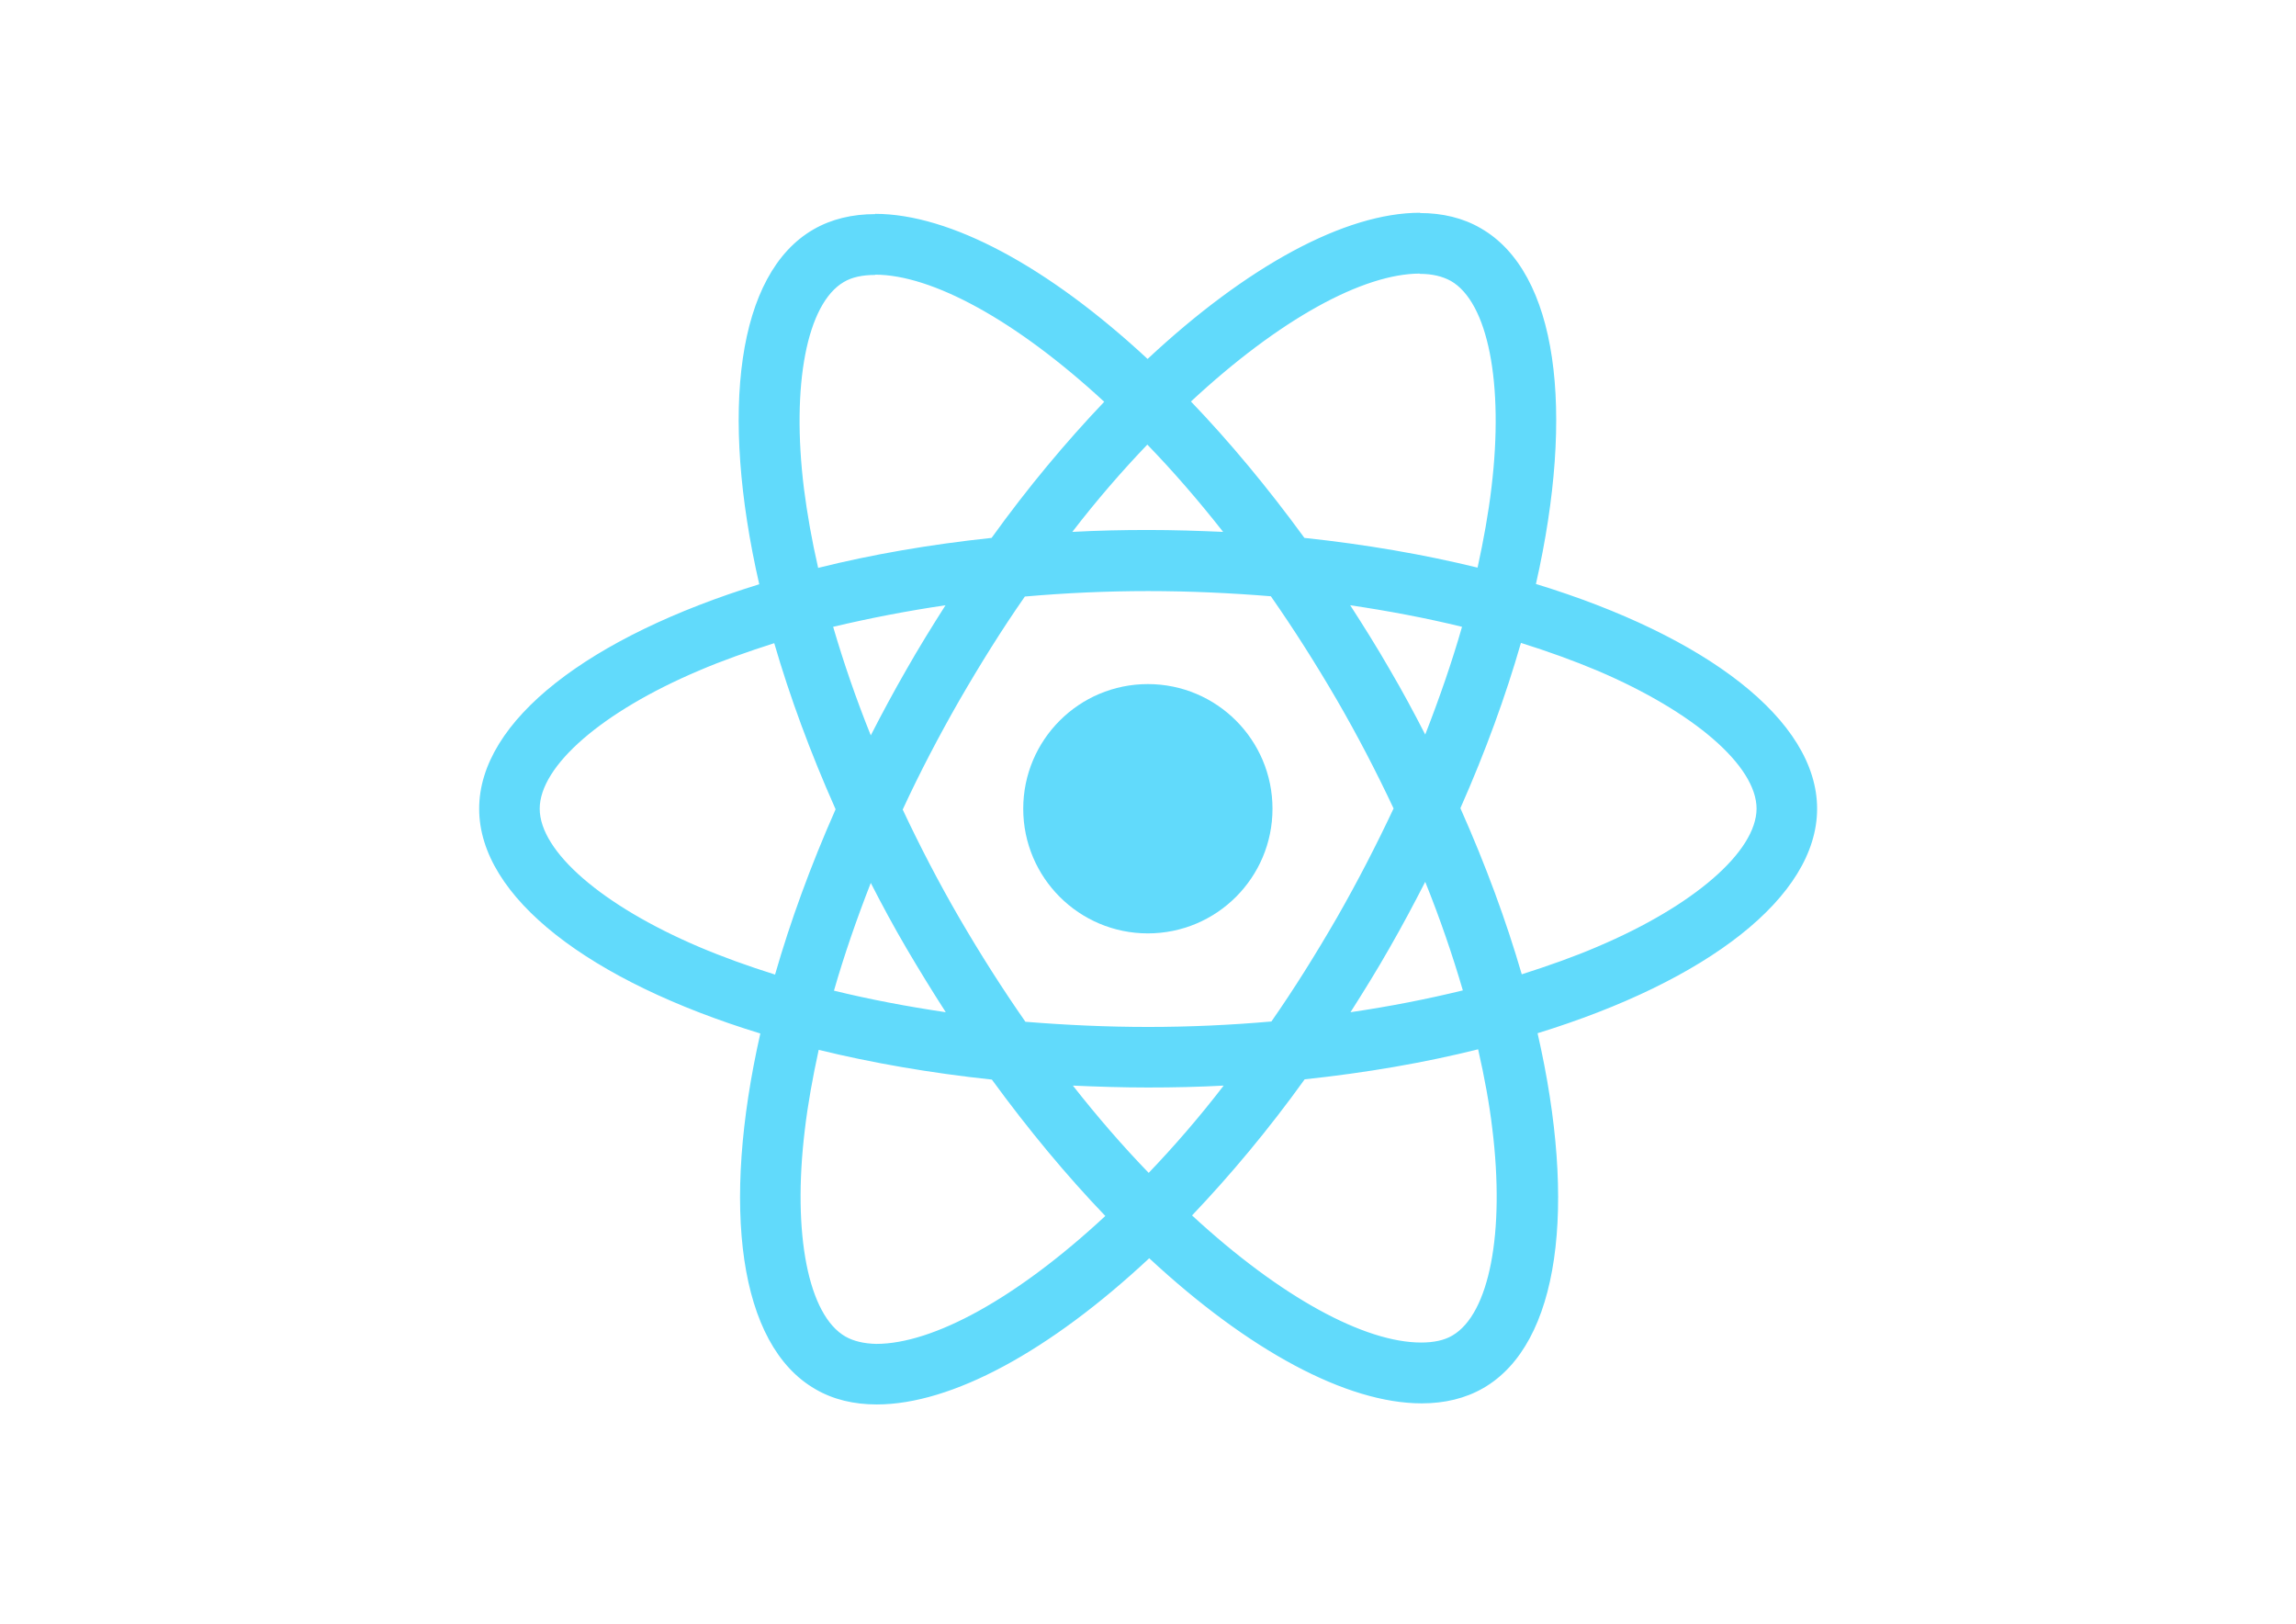
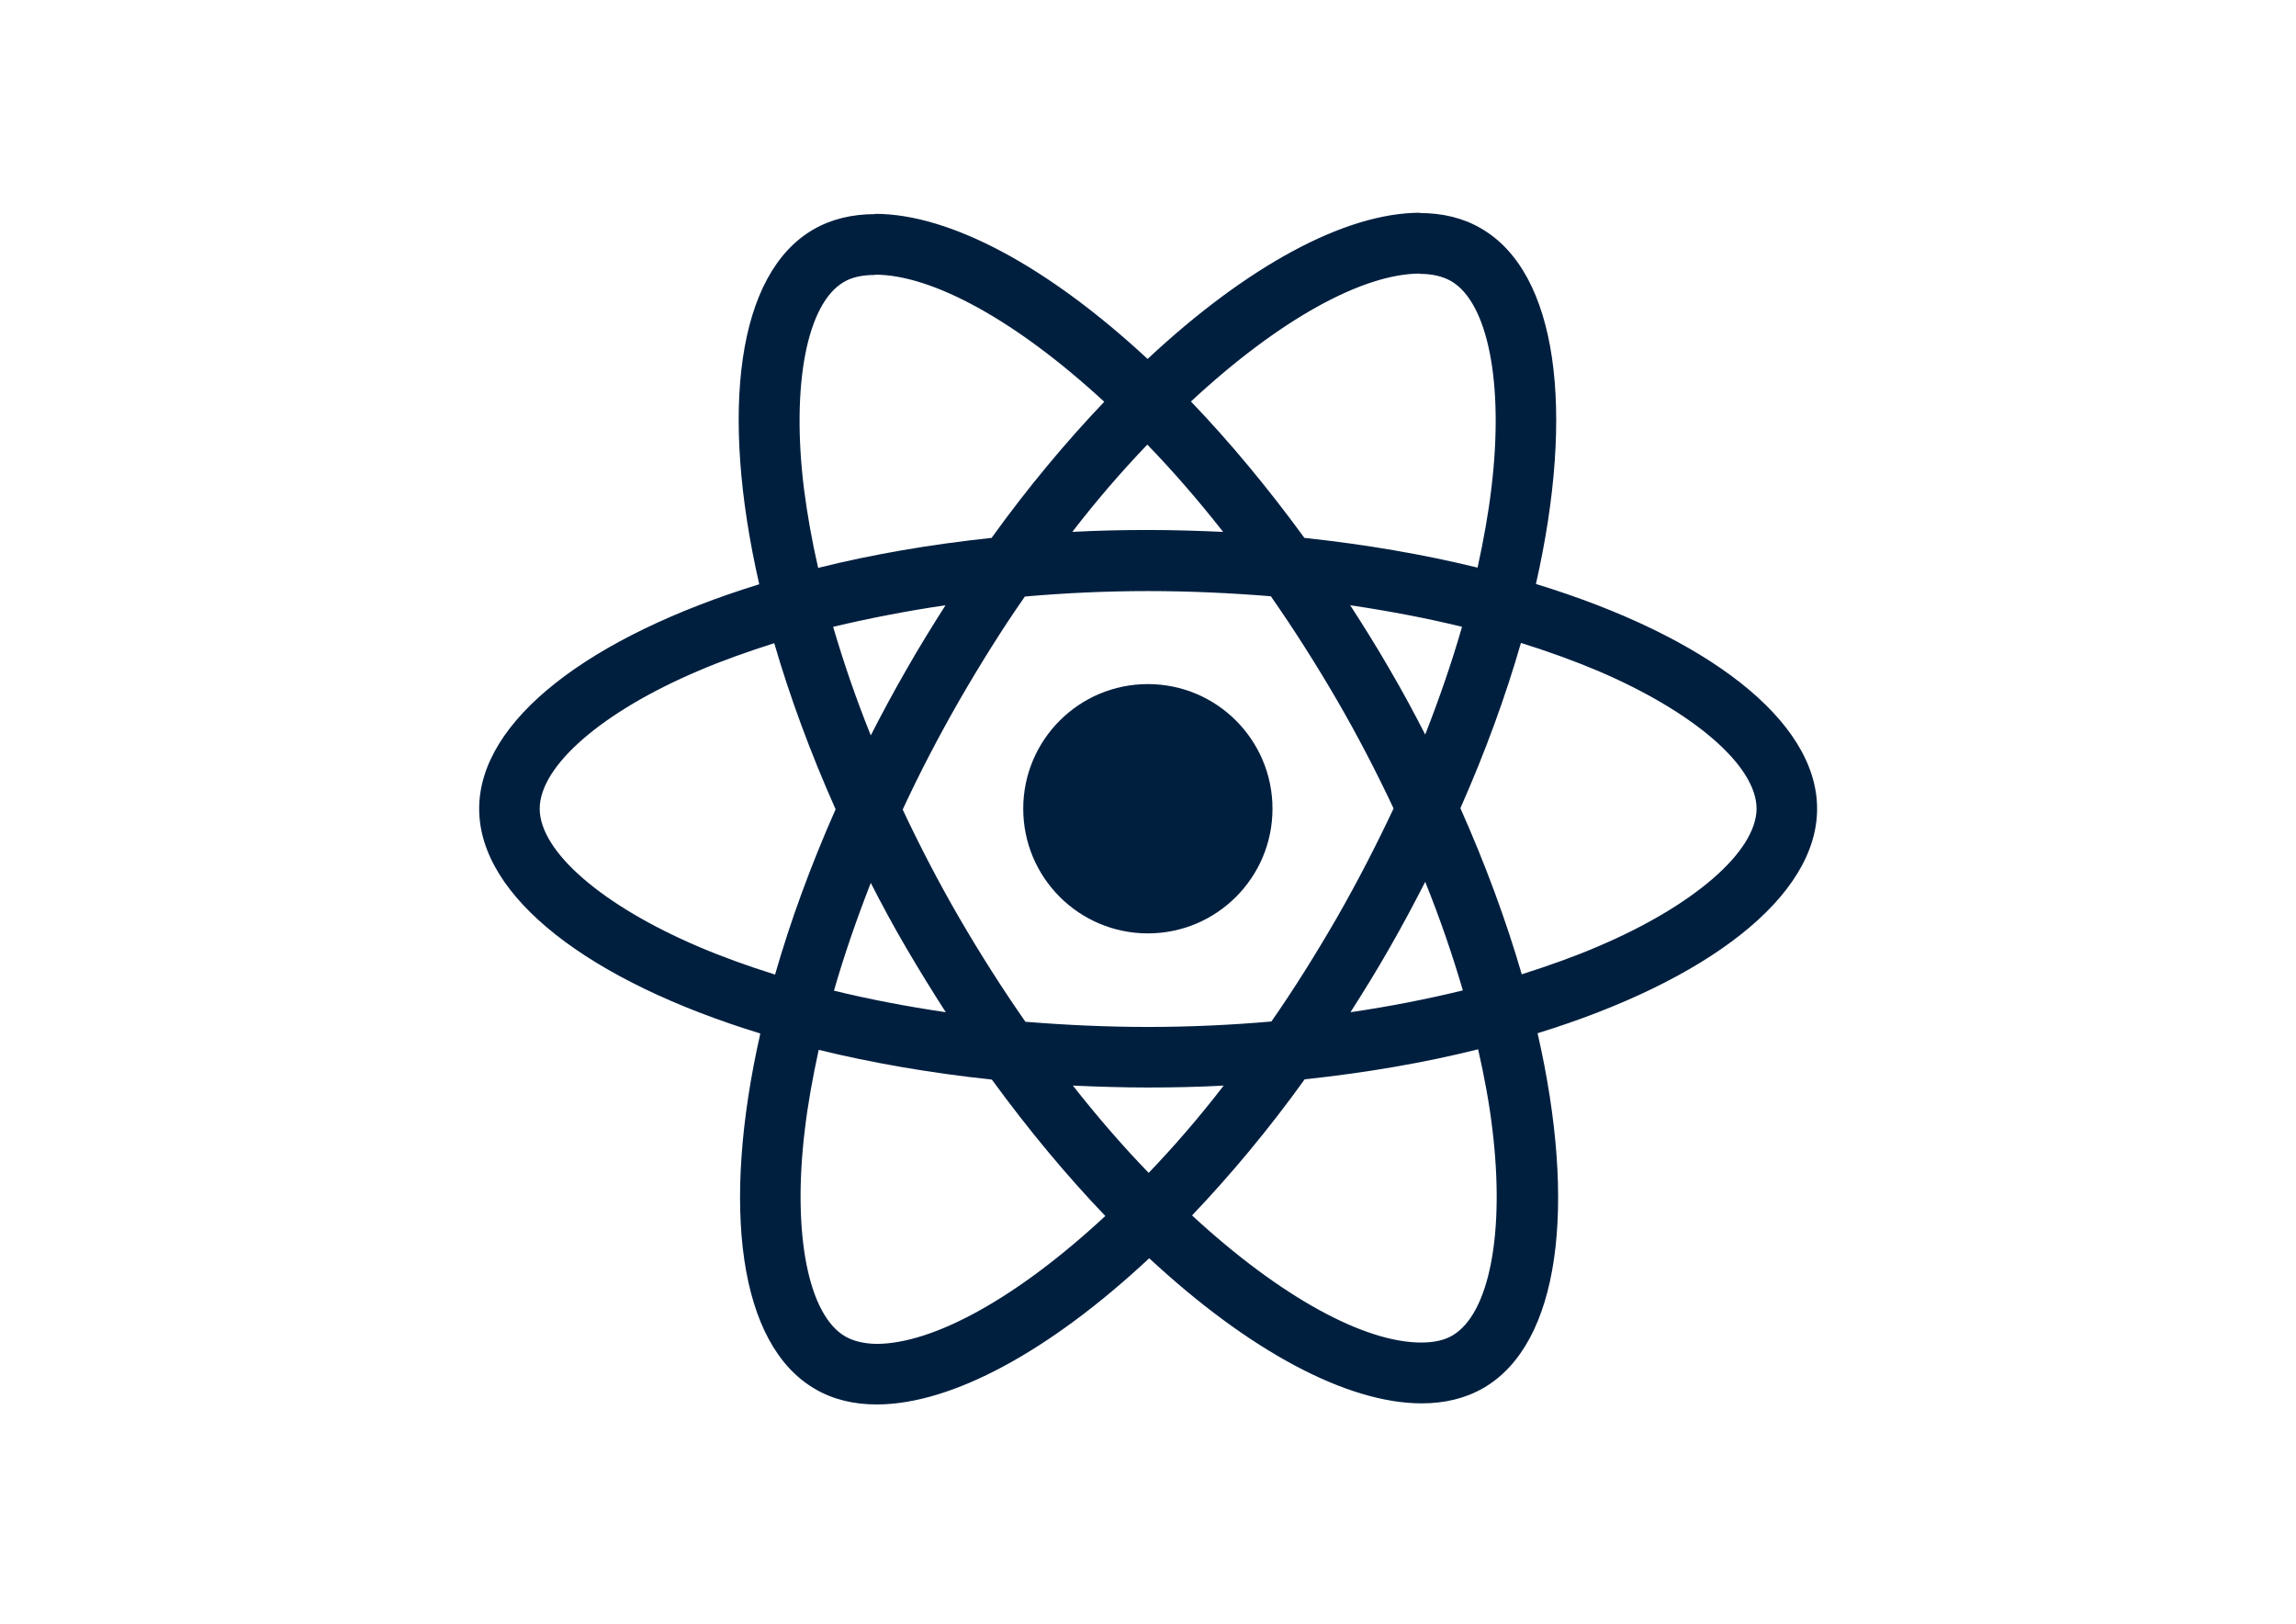
<svg xmlns="http://www.w3.org/2000/svg" viewBox="0 0 841.9 595.3">
-   <g fill="#61DAFB">
+   <g fill="#001f3f">
    <path d="M666.3 296.5c0-32.5-40.7-63.3-103.1-82.4 14.4-63.6 8-114.2-20.2-130.4-6.5-3.8-14.1-5.6-22.4-5.6v22.3c4.6 0 8.3.9 11.4 2.6 13.6 7.8 19.5 37.5 14.9 75.7-1.1 9.4-2.9 19.3-5.1 29.4-19.6-4.8-41-8.5-63.5-10.9-13.5-18.5-27.5-35.3-41.6-50 32.6-30.3 63.2-46.9 84-46.9V78c-27.5 0-63.5 19.6-99.9 53.6-36.4-33.8-72.4-53.2-99.9-53.2v22.3c20.7 0 51.4 16.5 84 46.6-14 14.7-28 31.4-41.3 49.9-22.6 2.4-44 6.1-63.6 11-2.3-10-4-19.7-5.2-29-4.7-38.2 1.1-67.9 14.6-75.8 3-1.8 6.9-2.6 11.5-2.6V78.5c-8.4 0-16 1.8-22.6 5.6-28.1 16.2-34.4 66.7-19.9 130.1-62.2 19.2-102.7 49.9-102.7 82.3 0 32.5 40.7 63.3 103.1 82.4-14.4 63.6-8 114.2 20.2 130.4 6.5 3.8 14.1 5.6 22.5 5.6 27.5 0 63.5-19.6 99.9-53.6 36.4 33.8 72.4 53.2 99.9 53.2 8.4 0 16-1.8 22.6-5.6 28.1-16.2 34.4-66.7 19.9-130.1 62-19.1 102.5-49.9 102.5-82.3zm-130.2-66.7c-3.7 12.9-8.3 26.2-13.5 39.5-4.1-8-8.4-16-13.1-24-4.6-8-9.5-15.8-14.4-23.4 14.2 2.1 27.9 4.7 41 7.9zm-45.8 106.5c-7.8 13.5-15.8 26.3-24.1 38.2-14.9 1.3-30 2-45.2 2-15.1 0-30.2-.7-45-1.9-8.3-11.9-16.4-24.6-24.2-38-7.6-13.1-14.5-26.4-20.8-39.8 6.2-13.4 13.2-26.8 20.7-39.9 7.8-13.5 15.8-26.3 24.1-38.2 14.9-1.3 30-2 45.2-2 15.1 0 30.2.7 45 1.9 8.3 11.9 16.4 24.6 24.2 38 7.6 13.1 14.5 26.4 20.8 39.8-6.3 13.4-13.2 26.8-20.7 39.9zm32.3-13c5.4 13.4 10 26.8 13.8 39.8-13.1 3.2-26.9 5.9-41.2 8 4.9-7.7 9.8-15.6 14.4-23.7 4.6-8 8.9-16.1 13-24.1zM421.2 430c-9.3-9.6-18.6-20.3-27.8-32 9 .4 18.2.7 27.5.7 9.4 0 18.7-.2 27.8-.7-9 11.7-18.3 22.4-27.5 32zm-74.4-58.9c-14.2-2.1-27.9-4.7-41-7.9 3.7-12.9 8.3-26.2 13.5-39.5 4.1 8 8.4 16 13.1 24 4.7 8 9.5 15.8 14.4 23.4zM420.7 163c9.3 9.6 18.6 20.3 27.8 32-9-.4-18.2-.7-27.5-.7-9.4 0-18.7.2-27.8.7 9-11.7 18.3-22.4 27.5-32zm-74 58.9c-4.9 7.7-9.8 15.6-14.4 23.7-4.6 8-8.9 16-13 24-5.4-13.4-10-26.8-13.8-39.8 13.1-3.1 26.9-5.8 41.2-7.9zm-90.5 125.2c-35.4-15.1-58.3-34.9-58.3-50.6 0-15.7 22.9-35.6 58.3-50.6 8.6-3.7 18-7 27.7-10.1 5.7 19.6 13.2 40 22.5 60.9-9.2 20.8-16.6 41.1-22.2 60.6-9.9-3.1-19.3-6.5-28-10.2zM310 490c-13.6-7.8-19.5-37.5-14.9-75.7 1.1-9.4 2.9-19.3 5.1-29.4 19.6 4.8 41 8.5 63.5 10.9 13.5 18.5 27.5 35.3 41.6 50-32.6 30.3-63.2 46.9-84 46.9-4.5-.1-8.3-1-11.3-2.7zm237.2-76.2c4.7 38.2-1.1 67.9-14.6 75.8-3 1.8-6.9 2.6-11.5 2.6-20.7 0-51.4-16.5-84-46.6 14-14.7 28-31.4 41.3-49.9 22.6-2.4 44-6.1 63.6-11 2.3 10.1 4.1 19.8 5.2 29.1zm38.5-66.7c-8.6 3.7-18 7-27.7 10.1-5.7-19.6-13.2-40-22.5-60.9 9.2-20.8 16.6-41.1 22.2-60.6 9.9 3.1 19.3 6.5 28.1 10.2 35.4 15.1 58.3 34.9 58.3 50.6-.1 15.7-23 35.6-58.4 50.6zM320.8 78.4z" />
    <circle cx="420.9" cy="296.5" r="45.7" />
    <path d="M520.5 78.1z" />
  </g>
</svg>
